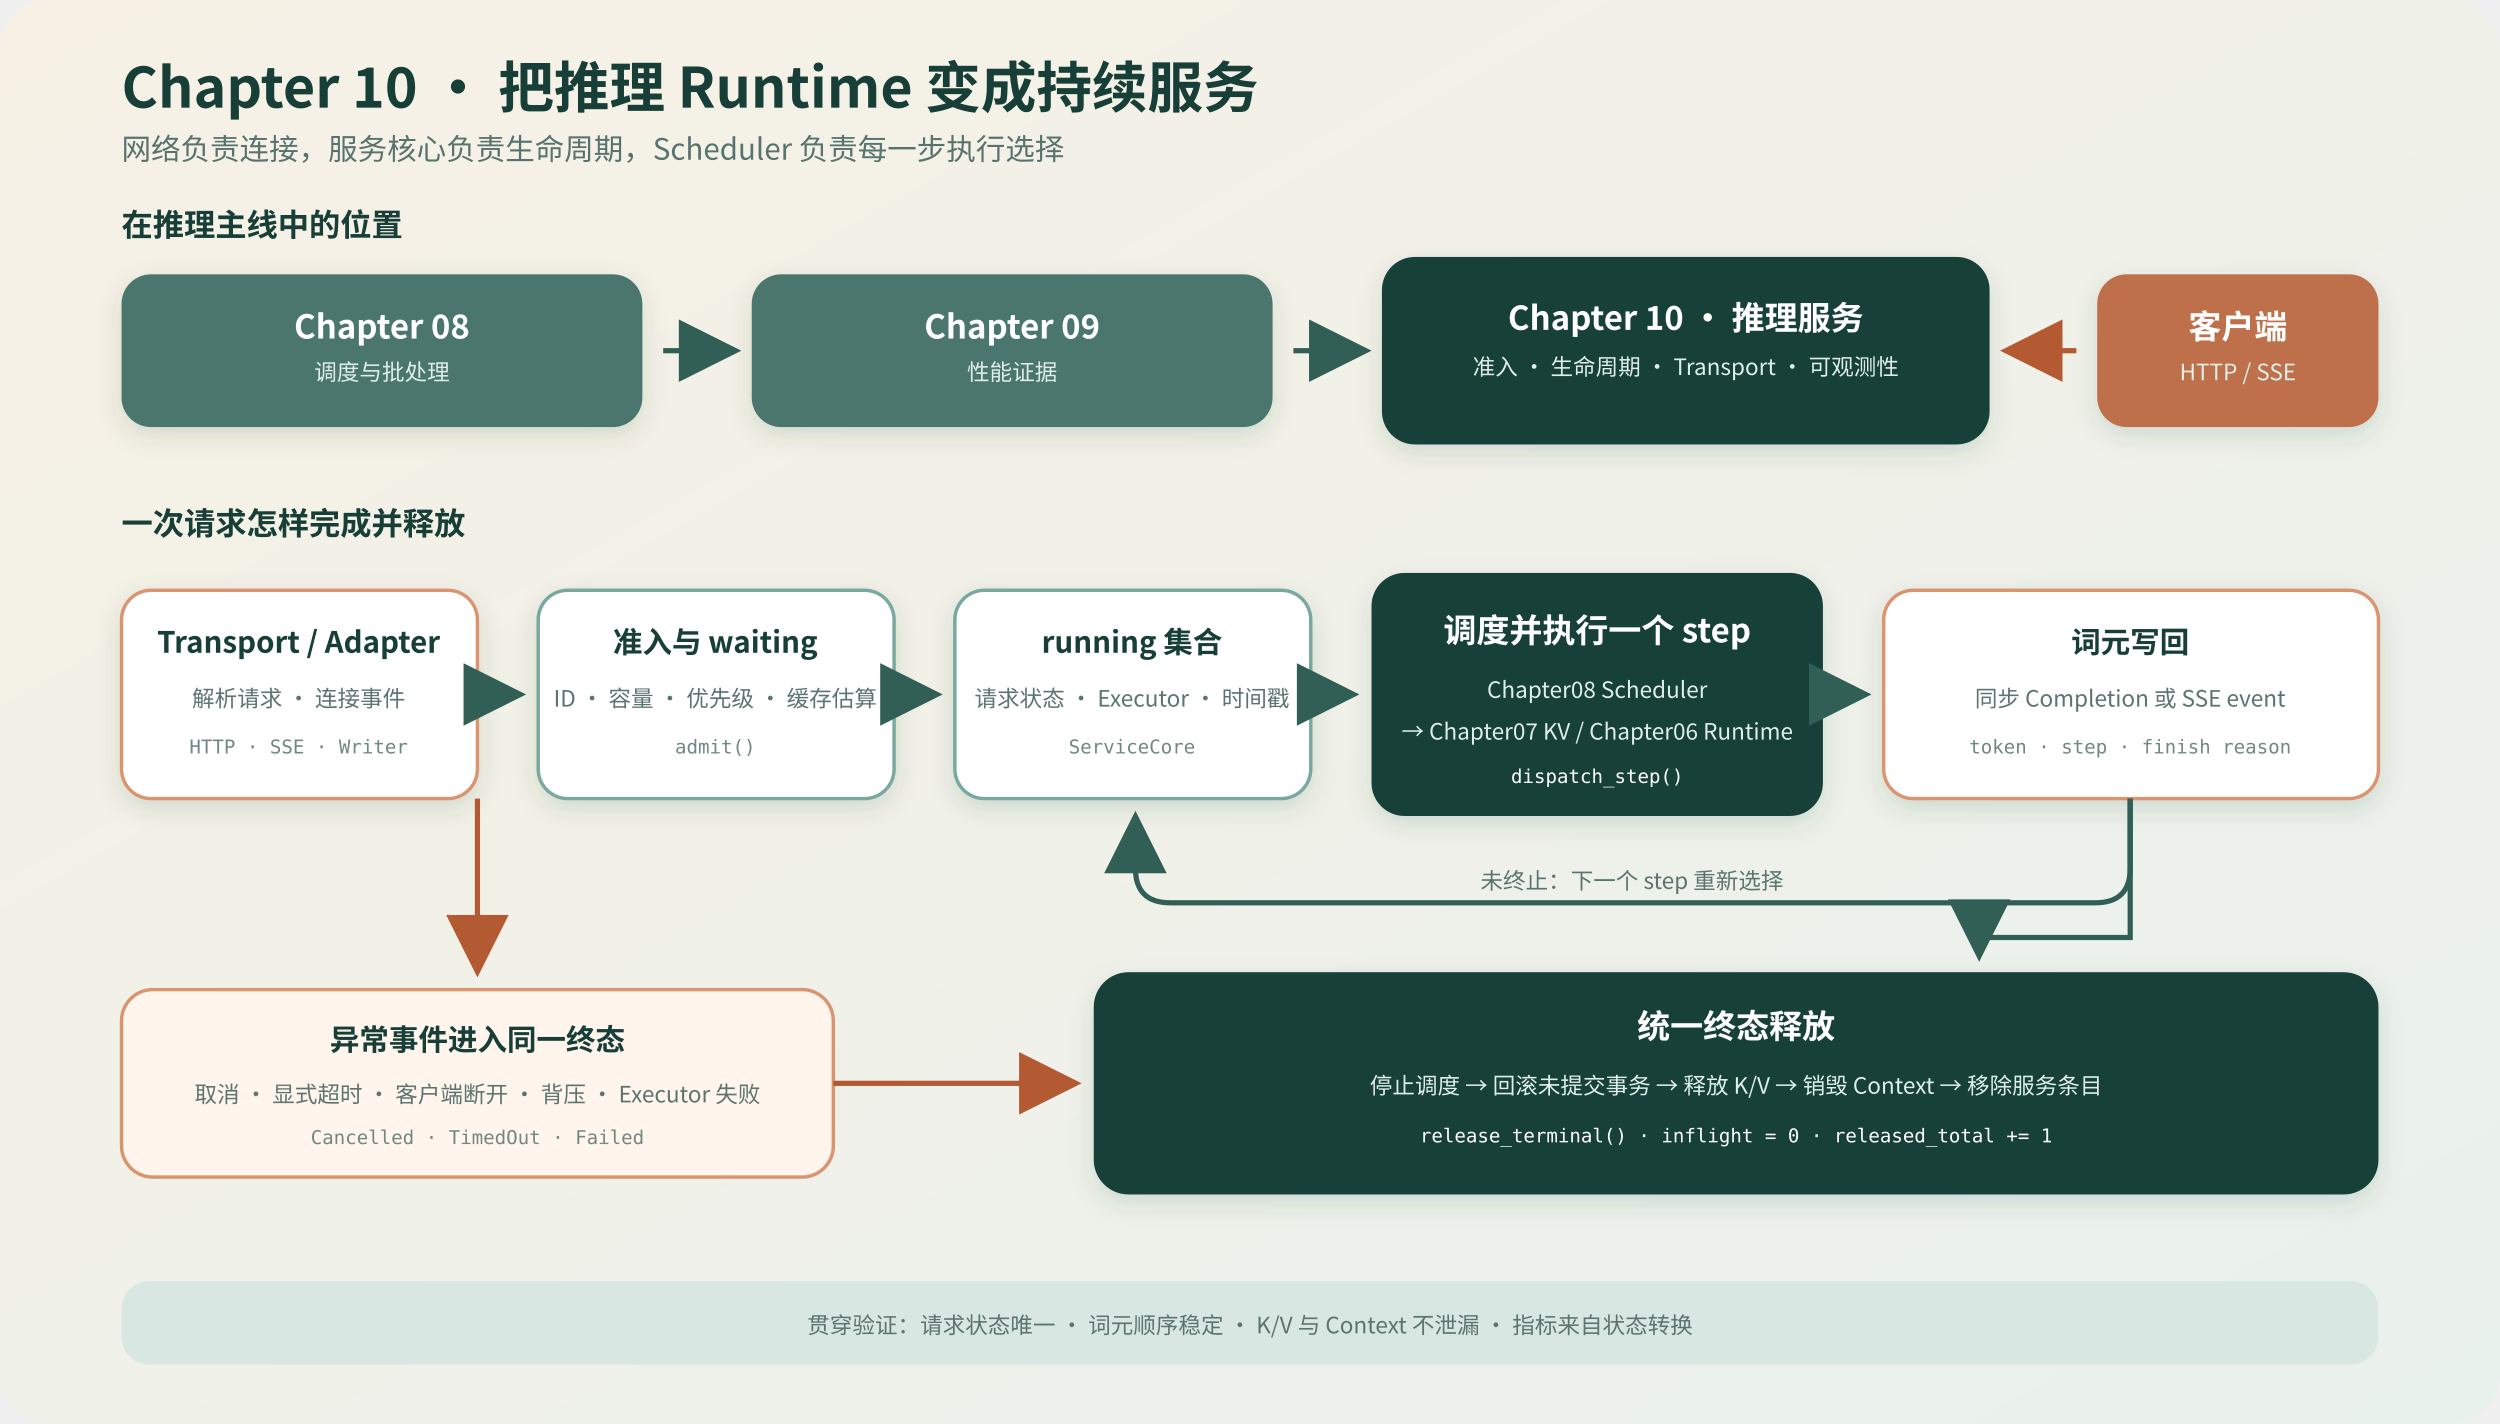
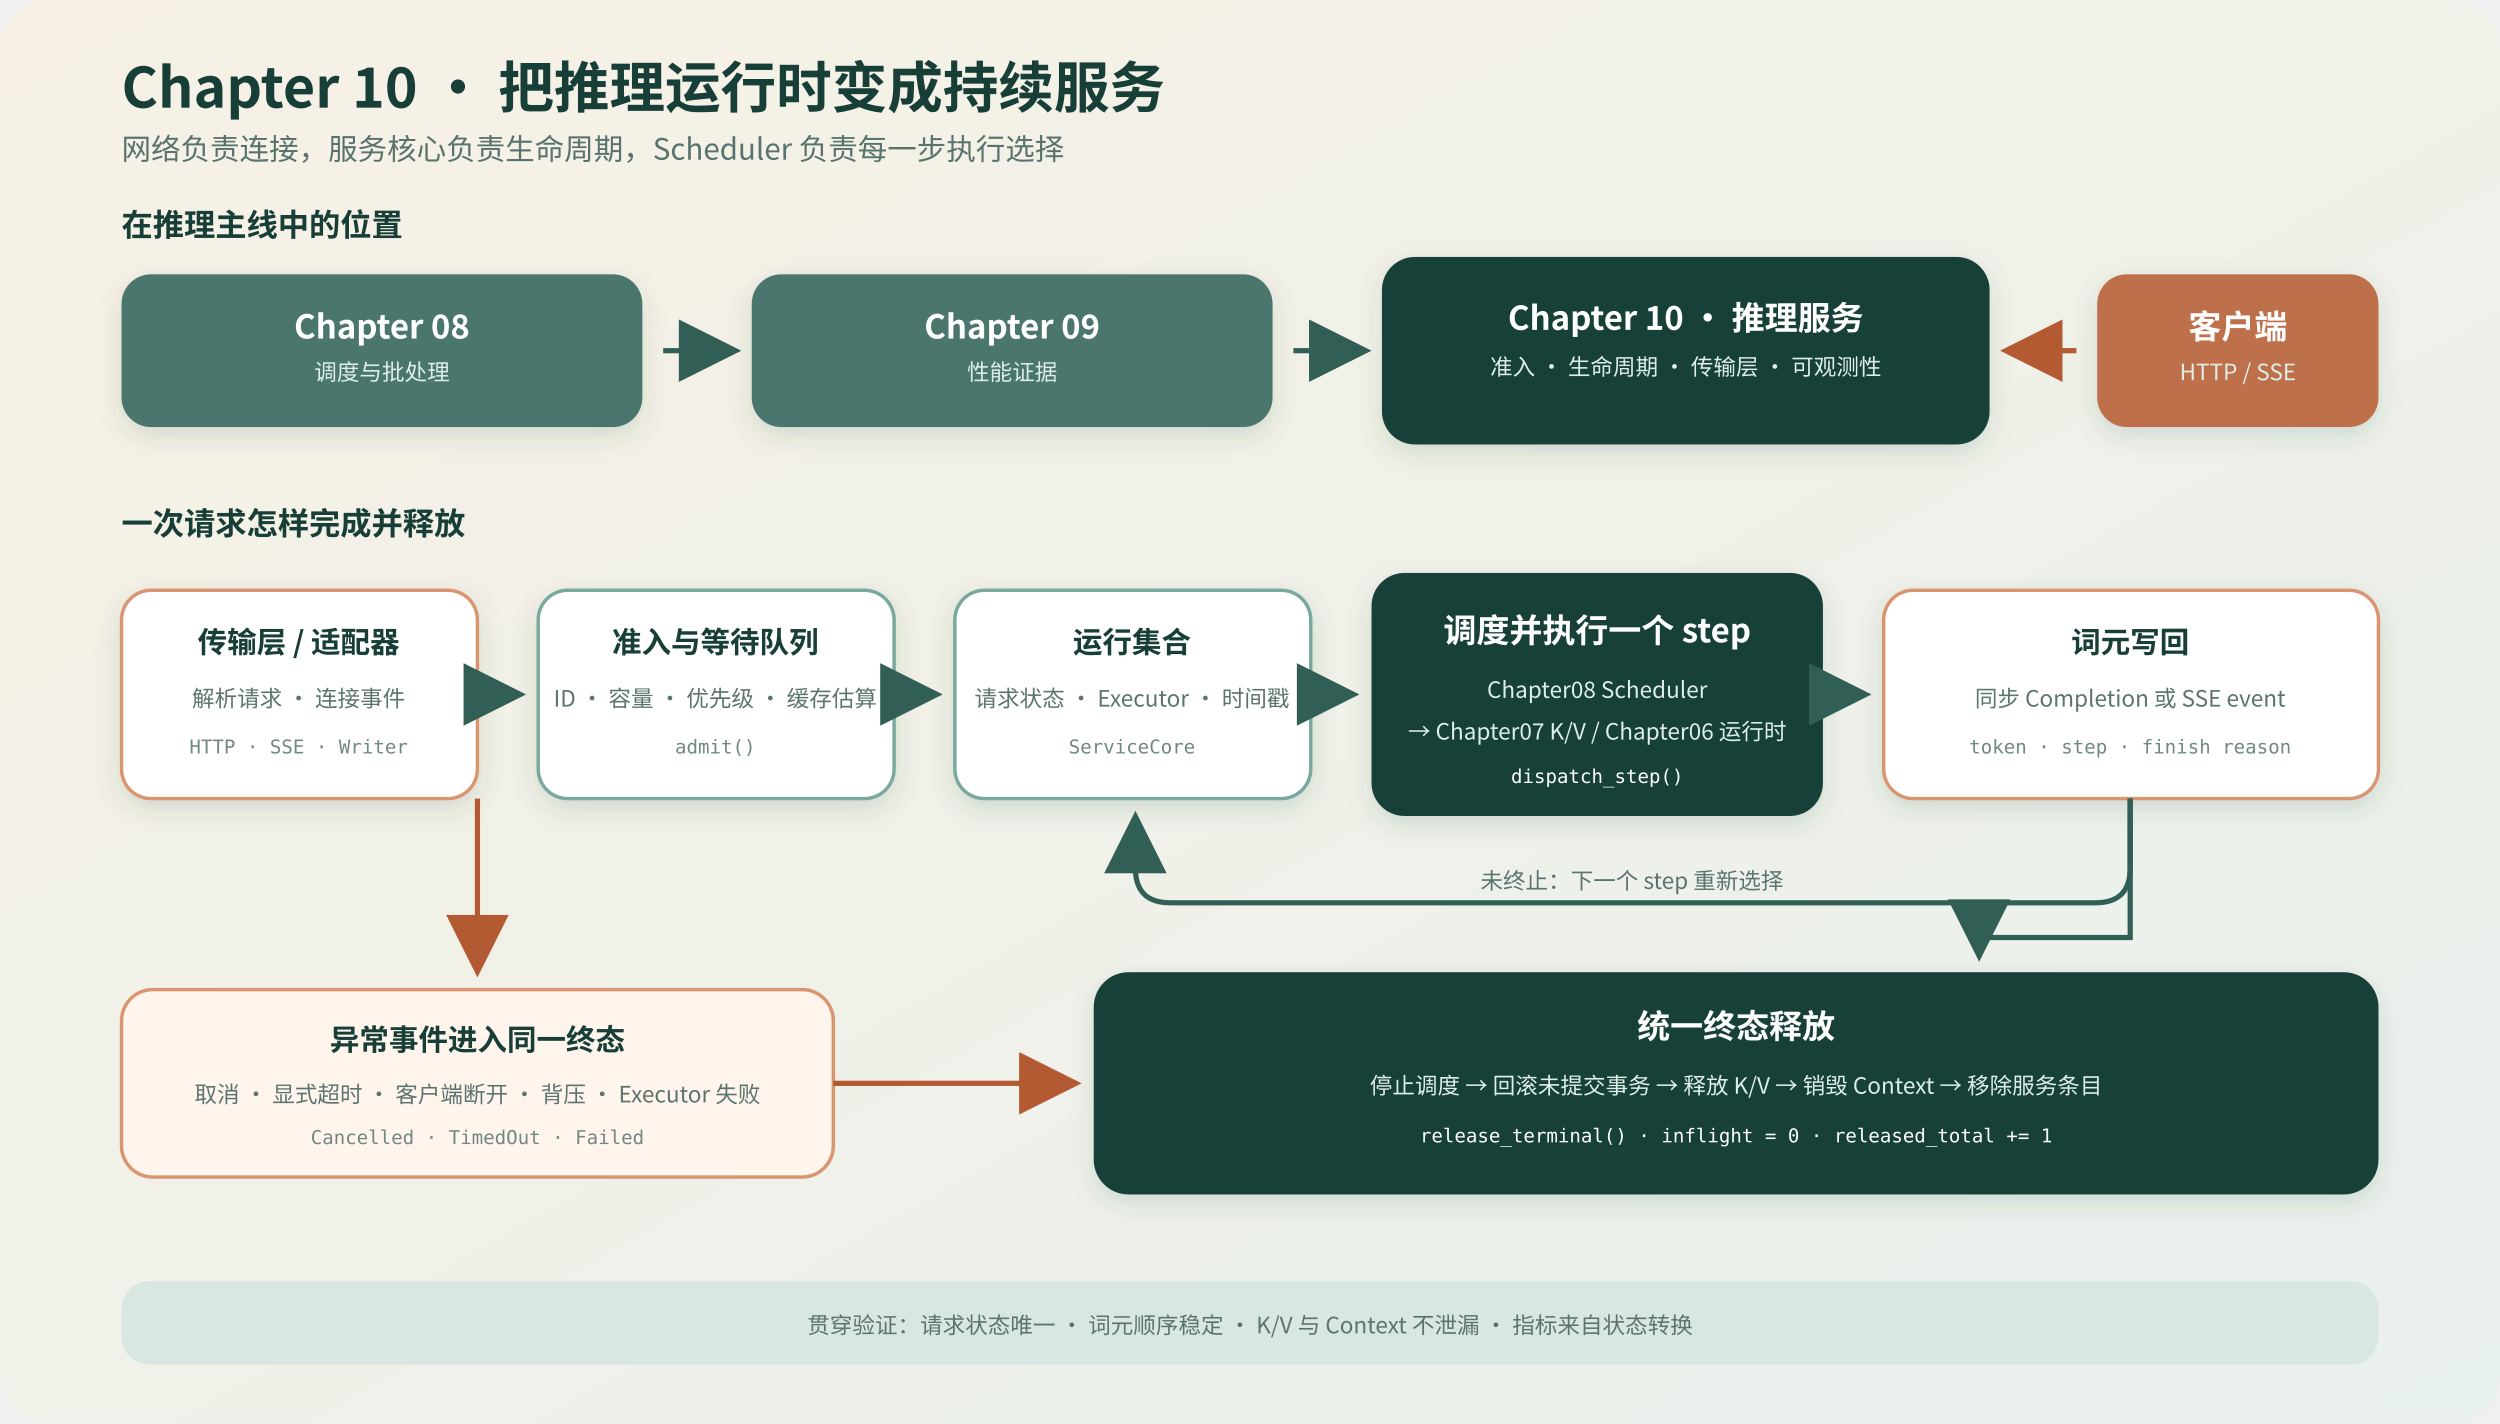
<svg xmlns="http://www.w3.org/2000/svg" width="1440" height="820" viewBox="0 0 1440 820" role="img" aria-labelledby="title desc">
  <defs>
    <linearGradient id="bg" x1="0" y1="0" x2="1" y2="1">
      <stop offset="0" stop-color="#f7f1e5" />
      <stop offset="1" stop-color="#e9f1ed" />
    </linearGradient>
    <filter id="shadow" x="-20%" y="-20%" width="140%" height="150%">
      <feDropShadow dx="0" dy="5" stdDeviation="7" flood-color="#153d36" flood-opacity="0.14" />
    </filter>
    <marker id="arrow" markerWidth="12" markerHeight="12" refX="10" refY="6" orient="auto">
      <path d="M0 0 L12 6 L0 12 Z" fill="#315f56" />
    </marker>
    <marker id="arrow-warm" markerWidth="12" markerHeight="12" refX="10" refY="6" orient="auto">
      <path d="M0 0 L12 6 L0 12 Z" fill="#b35a32" />
    </marker>
    <style>
      text { font-family: "Noto Sans CJK SC", "Droid Sans Fallback", sans-serif; }
      .title { font-size: 32px; font-weight: 700; fill: #173e37; }
      .subtitle { font-size: 17px; fill: #58736e; }
      .section { font-size: 18px; font-weight: 700; fill: #173e37; }
      .chapter { font-size: 19px; font-weight: 700; fill: #ffffff; }
      .chapter-sub { font-size: 13px; fill: #deeee9; }
      .box-title { font-size: 17px; font-weight: 700; fill: #173e37; }
      .box-sub { font-size: 13px; fill: #5c7470; }
      .code { font-family: "DejaVu Sans Mono", monospace; font-size: 11px; fill: #718783; }
      .white { fill: #ffffff; }
    </style>
  </defs>
  <rect width="1440" height="820" rx="28" fill="url(#bg)" />
-   <text x="70" y="62" class="title">Chapter 10 · 把推理 Runtime 变成持续服务</text>
+   <text x="70" y="62" class="title">Chapter 10 · 把推理运行时变成持续服务</text>
  <text x="70" y="92" class="subtitle">网络负责连接，服务核心负责生命周期，Scheduler 负责每一步执行选择</text>
  <text x="70" y="136" class="section">在推理主线中的位置</text>
  <g filter="url(#shadow)">
    <rect x="70" y="158" width="300" height="88" rx="17" fill="#4c766e" />
    <rect x="433" y="158" width="300" height="88" rx="17" fill="#4c766e" />
    <rect x="796" y="148" width="350" height="108" rx="19" fill="#163f38" />
    <rect x="1208" y="158" width="162" height="88" rx="17" fill="#bd7048" />
  </g>
  <text x="220" y="195" text-anchor="middle" class="chapter">Chapter 08</text>
  <text x="220" y="219" text-anchor="middle" class="chapter-sub">调度与批处理</text>
  <text x="583" y="195" text-anchor="middle" class="chapter">Chapter 09</text>
  <text x="583" y="219" text-anchor="middle" class="chapter-sub">性能证据</text>
  <text x="971" y="190" text-anchor="middle" class="chapter">Chapter 10 · 推理服务</text>
-   <text x="971" y="216" text-anchor="middle" class="chapter-sub">准入 · 生命周期 · Transport · 可观测性</text>
+   <text x="971" y="216" text-anchor="middle" class="chapter-sub">准入 · 生命周期 · 传输层 · 可观测性</text>
  <text x="1289" y="195" text-anchor="middle" class="chapter">客户端</text>
  <text x="1289" y="219" text-anchor="middle" class="chapter-sub">HTTP / SSE</text>
  <path d="M382 202 H421" stroke="#315f56" stroke-width="3" marker-end="url(#arrow)" />
  <path d="M745 202 H784" stroke="#315f56" stroke-width="3" marker-end="url(#arrow)" />
  <path d="M1196 202 H1158" stroke="#b35a32" stroke-width="3" marker-end="url(#arrow-warm)" />
  <text x="70" y="308" class="section">一次请求怎样完成并释放</text>
  <g filter="url(#shadow)">
    <rect x="70" y="340" width="205" height="120" rx="17" fill="#ffffff" stroke="#d89570" stroke-width="2" />
    <rect x="310" y="340" width="205" height="120" rx="17" fill="#ffffff" stroke="#79a99e" stroke-width="2" />
    <rect x="550" y="340" width="205" height="120" rx="17" fill="#ffffff" stroke="#79a99e" stroke-width="2" />
    <rect x="790" y="330" width="260" height="140" rx="19" fill="#163f38" />
    <rect x="1085" y="340" width="285" height="120" rx="17" fill="#ffffff" stroke="#d89570" stroke-width="2" />
  </g>
-   <text x="172" y="376" text-anchor="middle" class="box-title">Transport / Adapter</text>
+   <text x="172" y="376" text-anchor="middle" class="box-title">传输层 / 适配器</text>
  <text x="172" y="407" text-anchor="middle" class="box-sub">解析请求 · 连接事件</text>
  <text x="172" y="434" text-anchor="middle" class="code">HTTP · SSE · Writer</text>
-   <text x="412" y="376" text-anchor="middle" class="box-title">准入与 waiting</text>
+   <text x="412" y="376" text-anchor="middle" class="box-title">准入与等待队列</text>
  <text x="412" y="407" text-anchor="middle" class="box-sub">ID · 容量 · 优先级 · 缓存估算</text>
  <text x="412" y="434" text-anchor="middle" class="code">admit()</text>
-   <text x="652" y="376" text-anchor="middle" class="box-title">running 集合</text>
+   <text x="652" y="376" text-anchor="middle" class="box-title">运行集合</text>
  <text x="652" y="407" text-anchor="middle" class="box-sub">请求状态 · Executor · 时间戳</text>
  <text x="652" y="434" text-anchor="middle" class="code">ServiceCore</text>
  <text x="920" y="370" text-anchor="middle" class="chapter">调度并执行一个 step</text>
  <text x="920" y="402" text-anchor="middle" class="chapter-sub">Chapter08 Scheduler</text>
-   <text x="920" y="426" text-anchor="middle" class="chapter-sub">→ Chapter07 KV / Chapter06 Runtime</text>
+   <text x="920" y="426" text-anchor="middle" class="chapter-sub">→ Chapter07 K/V / Chapter06 运行时</text>
  <text x="920" y="451" text-anchor="middle" class="code white">dispatch_step()</text>
  <text x="1227" y="376" text-anchor="middle" class="box-title">词元写回</text>
  <text x="1227" y="407" text-anchor="middle" class="box-sub">同步 Completion 或 SSE event</text>
  <text x="1227" y="434" text-anchor="middle" class="code">token · step · finish reason</text>
  <path d="M275 400 H297" stroke="#315f56" stroke-width="3" marker-end="url(#arrow)" />
  <path d="M515 400 H537" stroke="#315f56" stroke-width="3" marker-end="url(#arrow)" />
  <path d="M755 400 H777" stroke="#315f56" stroke-width="3" marker-end="url(#arrow)" />
  <path d="M1050 400 H1072" stroke="#315f56" stroke-width="3" marker-end="url(#arrow)" />
  <path d="M1227 460 V500 Q1227 520 1207 520 H674 Q654 520 654 500 V473" fill="none" stroke="#315f56" stroke-width="3" marker-end="url(#arrow)" />
  <text x="940" y="512" text-anchor="middle" class="box-sub">未终止：下一个 step 重新选择</text>
  <rect x="70" y="570" width="410" height="108" rx="18" fill="#fff5ec" stroke="#d89570" stroke-width="2" />
  <text x="275" y="605" text-anchor="middle" class="box-title">异常事件进入同一终态</text>
  <text x="275" y="635" text-anchor="middle" class="box-sub">取消 · 显式超时 · 客户端断开 · 背压 · Executor 失败</text>
  <text x="275" y="659" text-anchor="middle" class="code">Cancelled · TimedOut · Failed</text>
  <rect x="630" y="560" width="740" height="128" rx="20" fill="#163f38" filter="url(#shadow)" />
  <text x="1000" y="598" text-anchor="middle" class="chapter">统一终态释放</text>
  <text x="1000" y="630" text-anchor="middle" class="chapter-sub">停止调度 → 回滚未提交事务 → 释放 K/V → 销毁 Context → 移除服务条目</text>
  <text x="1000" y="658" text-anchor="middle" class="code white">release_terminal() · inflight = 0 · released_total += 1</text>
  <path d="M275 460 V557" fill="none" stroke="#b35a32" stroke-width="3" marker-end="url(#arrow-warm)" />
  <path d="M480 624 H617" fill="none" stroke="#b35a32" stroke-width="3" marker-end="url(#arrow-warm)" />
  <path d="M1227 460 V540 H1140 V548" fill="none" stroke="#315f56" stroke-width="3" marker-end="url(#arrow)" />
  <rect x="70" y="738" width="1300" height="48" rx="16" fill="#d9e7e2" />
  <text x="720" y="768" text-anchor="middle" class="box-sub">贯穿验证：请求状态唯一 · 词元顺序稳定 · K/V 与 Context 不泄漏 · 指标来自状态转换</text>
</svg>
